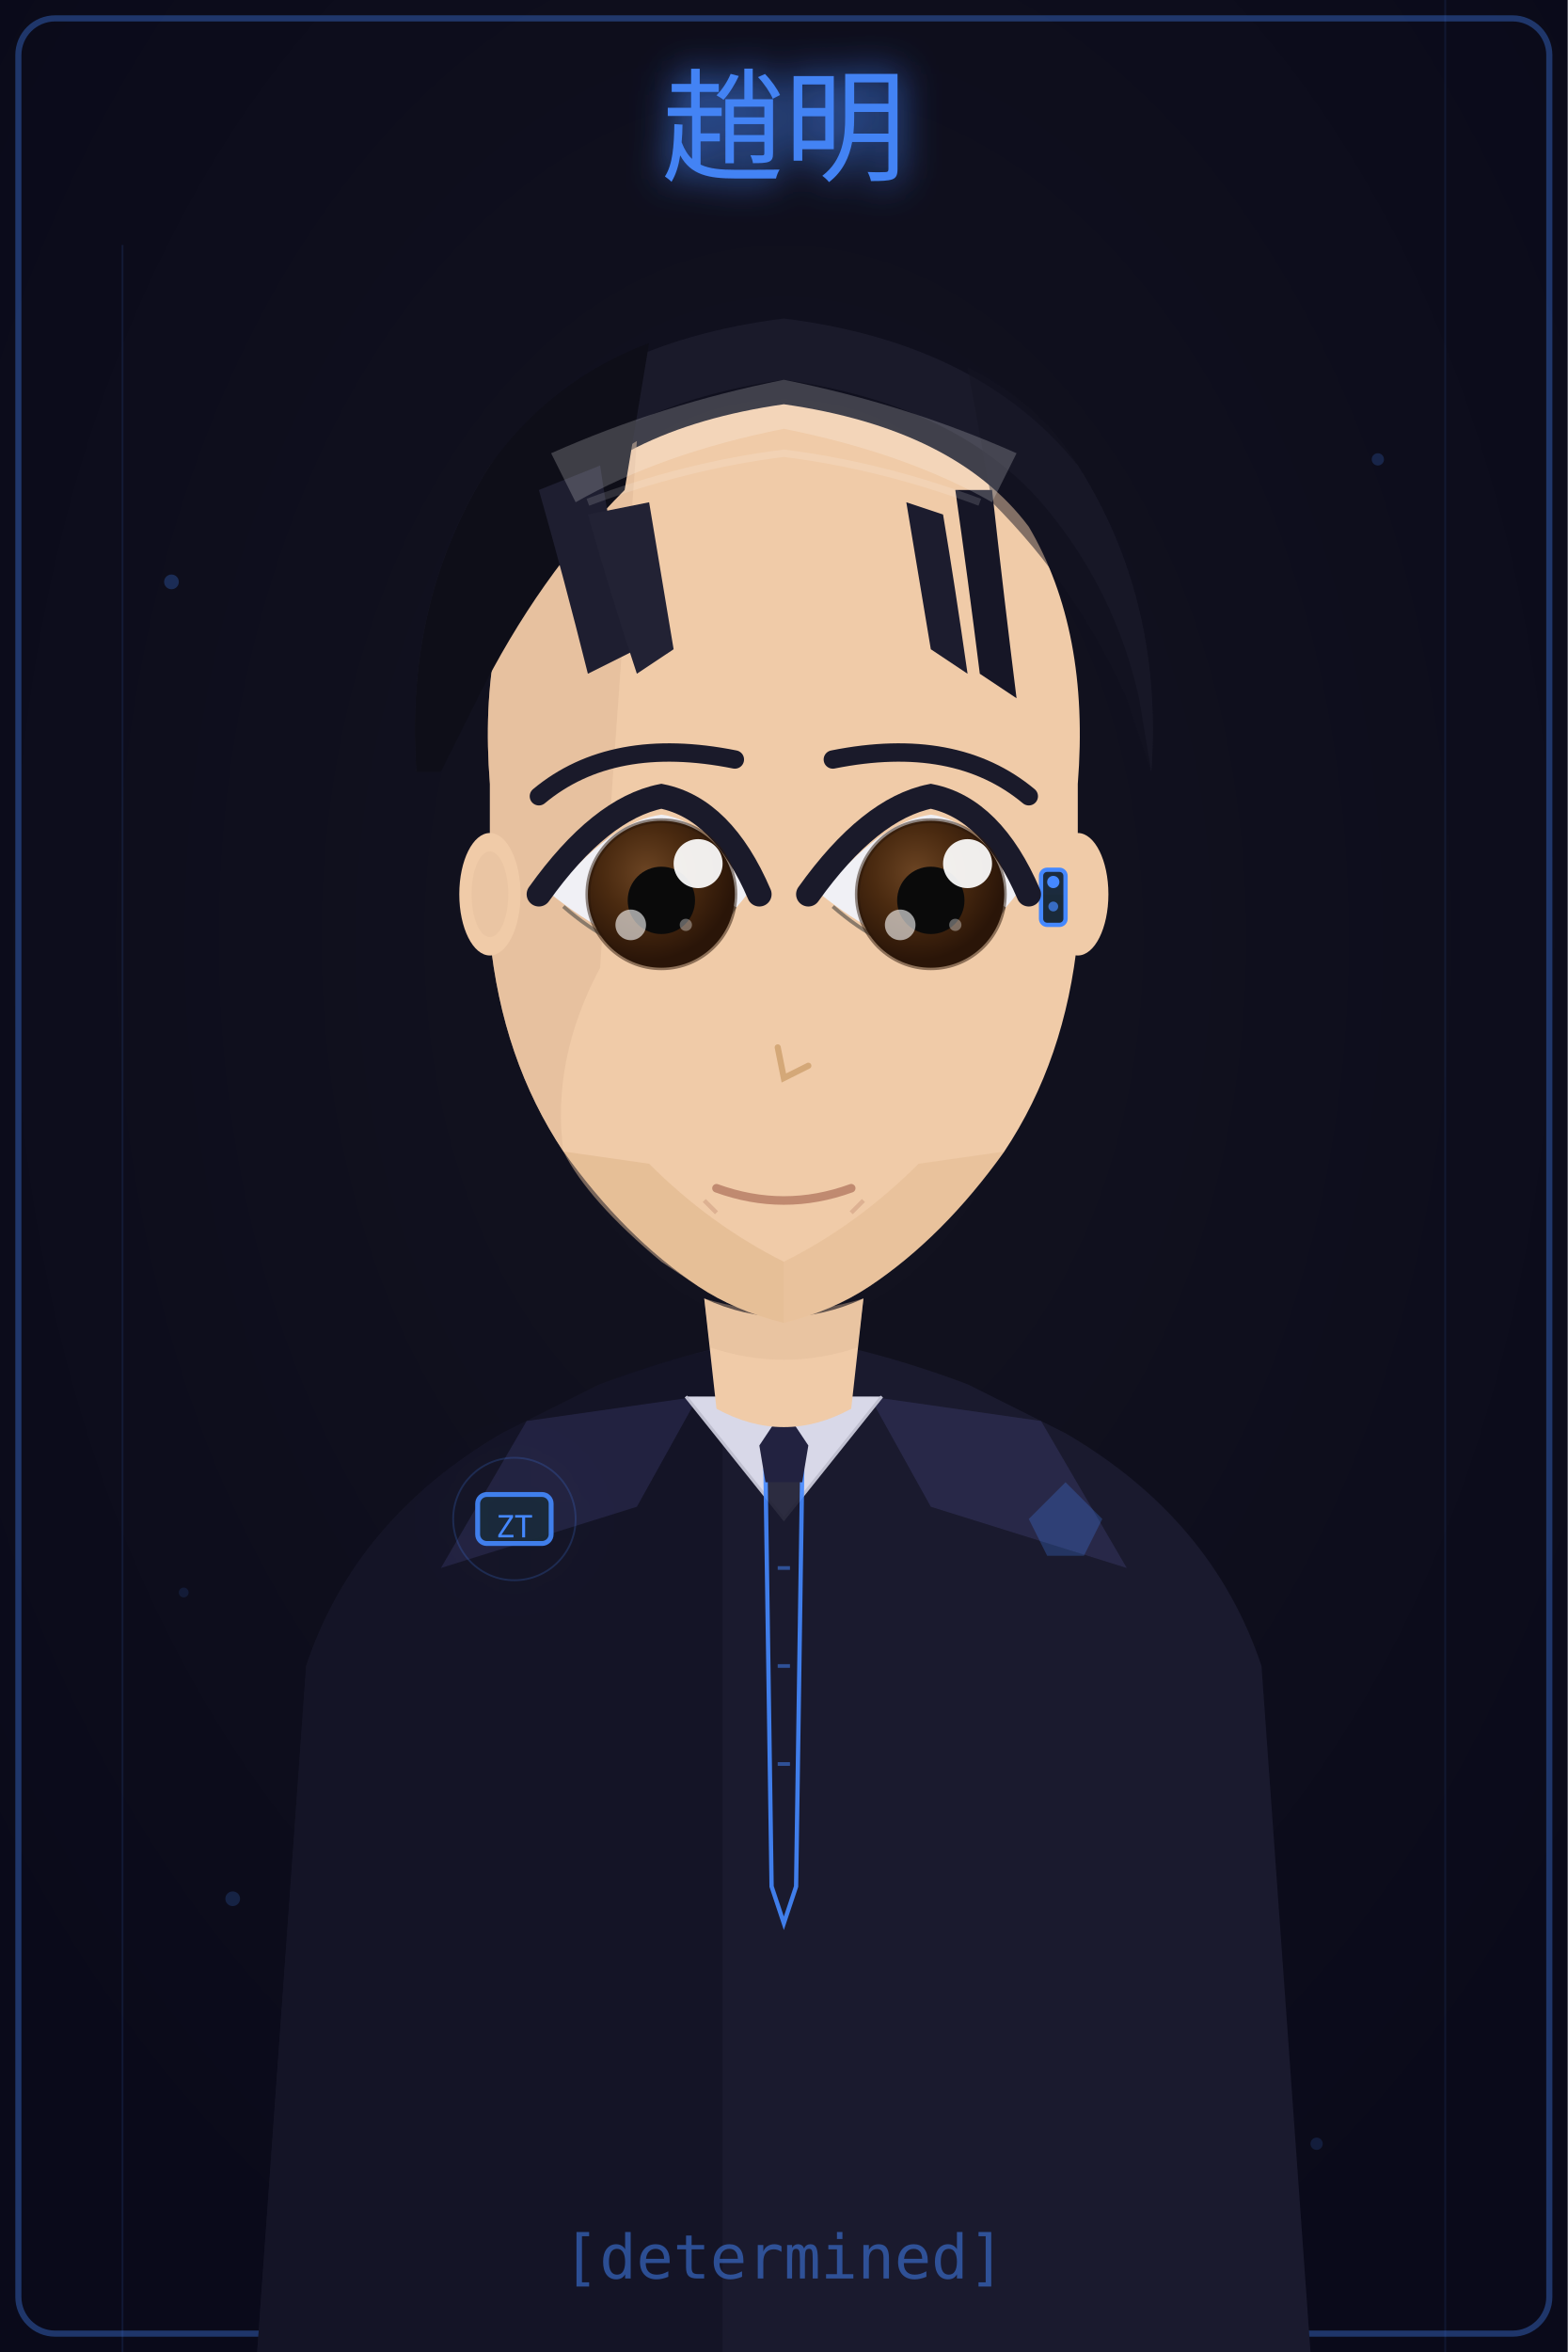
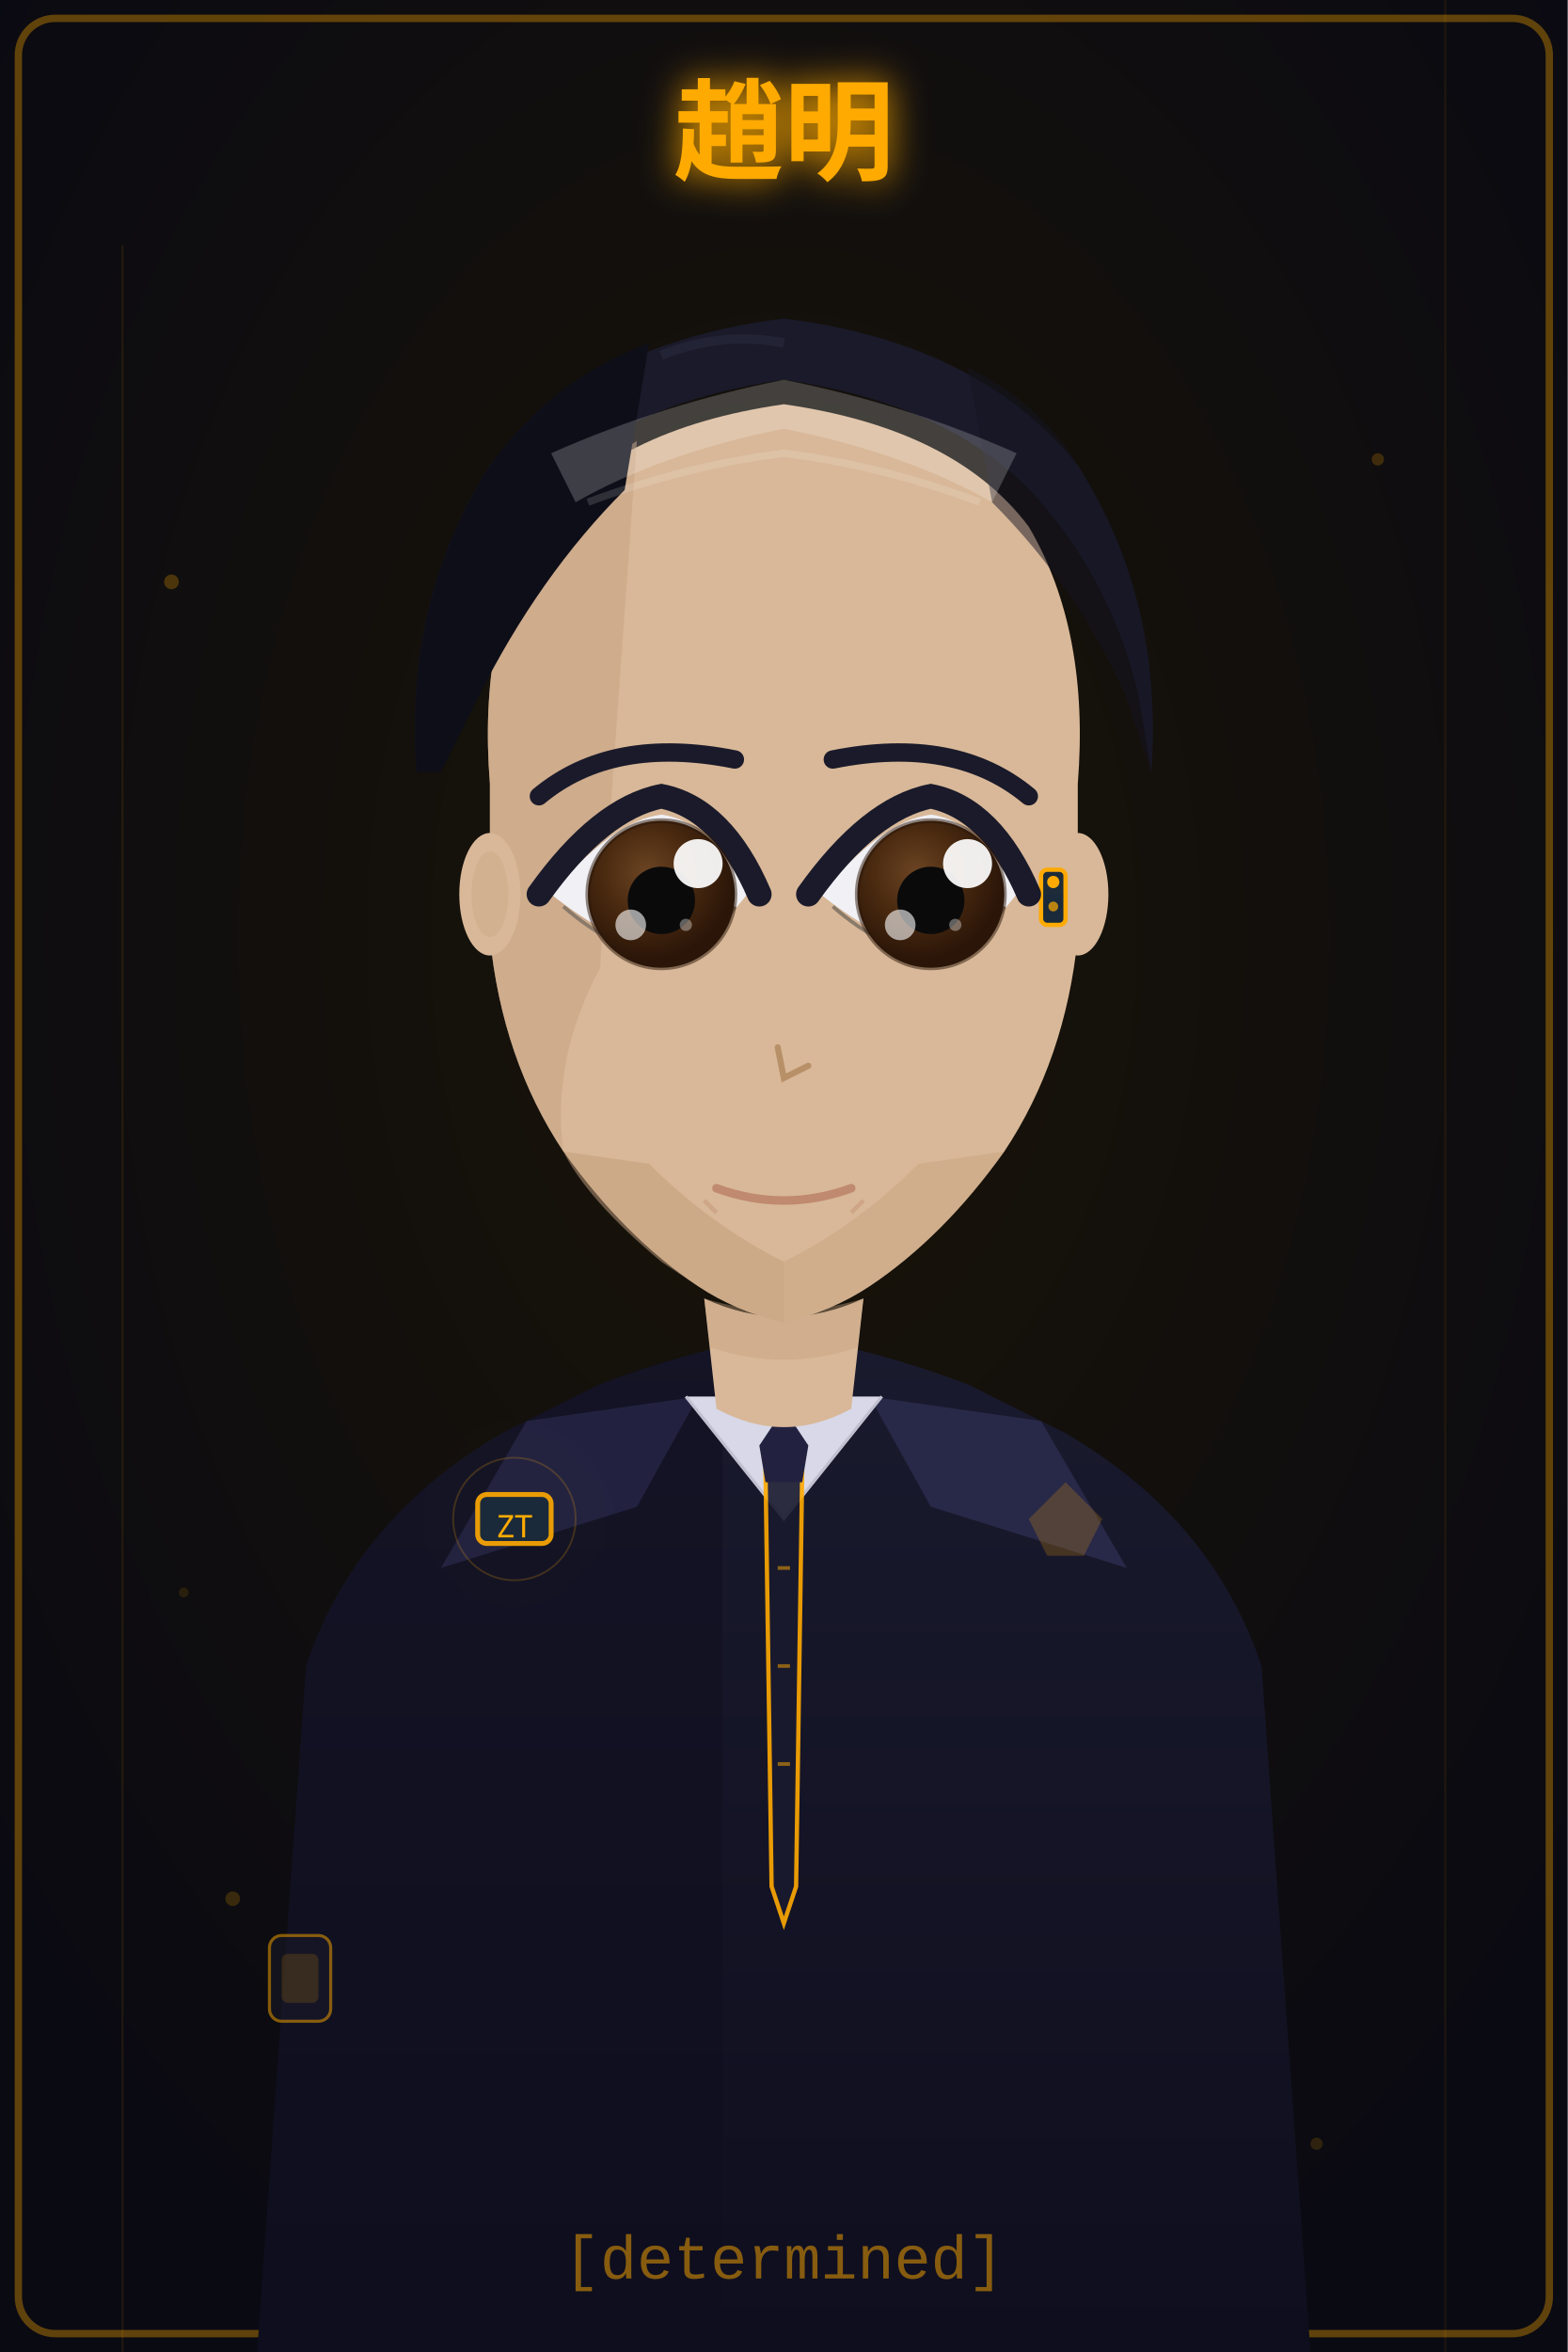
<svg xmlns="http://www.w3.org/2000/svg" width="256" height="384" viewBox="0 0 256 384">
  <defs>
    <radialGradient id="bgGrad" cx="50%" cy="40%" r="65%">
-       <stop offset="0%" stop-color="#141420" />
-       <stop offset="100%" stop-color="#0a0a1a" />
+       <stop offset="0%" stop-color="#1a1408" />
+       <stop offset="100%" stop-color="#0a0a12" />
    </radialGradient>
    <radialGradient id="irisGrad" cx="40%" cy="35%" r="60%">
      <stop offset="0%" stop-color="#6b4423" />
      <stop offset="50%" stop-color="#4a2a10" />
      <stop offset="100%" stop-color="#2a1508" />
    </radialGradient>
+     <linearGradient id="suitGrad" x1="0" y1="0" x2="0" y2="1">
+       <stop offset="0%" stop-color="#1a1a2e" />
+       <stop offset="100%" stop-color="#0e0e1e" />
+     </linearGradient>
    <filter id="glow" x="-50%" y="-50%" width="200%" height="200%">
      <feGaussianBlur stdDeviation="3" result="b" />
      <feMerge>
        <feMergeNode in="b" />
        <feMergeNode in="SourceGraphic" />
      </feMerge>
    </filter>
    <filter id="glowSoft" x="-80%" y="-80%" width="260%" height="260%">
      <feGaussianBlur stdDeviation="5" result="b" />
      <feMerge>
        <feMergeNode in="b" />
        <feMergeNode in="SourceGraphic" />
      </feMerge>
    </filter>
  </defs>
  <rect width="256" height="384" fill="url(#bgGrad)" />
-   <line x1="20" y1="40" x2="20" y2="384" stroke="#4488ff" stroke-width="0.3" opacity="0.12" />
-   <line x1="236" y1="0" x2="236" y2="384" stroke="#4488ff" stroke-width="0.3" opacity="0.1" />
-   <rect x="3" y="3" width="250" height="378" rx="6" fill="none" stroke="#4488ff" stroke-width="1" opacity="0.35" />
-   <text x="128" y="28" font-family="monospace" font-size="20" fill="#4488ff" text-anchor="middle" filter="url(#glow)" opacity="0.95">趙明</text>
-   <path d="M50,272 Q58,248 82,234 L98,226 Q114,220 128,218 Q142,220 158,226 L174,234 Q198,248 206,272 L214,384 L42,384 Z" fill="#1a1a2e" />
+   <line x1="20" y1="40" x2="20" y2="384" stroke="#ffaa00" stroke-width="0.3" opacity="0.1" />
+   <line x1="236" y1="0" x2="236" y2="384" stroke="#ffaa00" stroke-width="0.3" opacity="0.08" />
+   <rect x="3" y="3" width="250" height="378" rx="6" fill="none" stroke="#ffaa00" stroke-width="1.2" opacity="0.35" />
+   <text x="128" y="28" font-family="'Courier New', monospace" font-size="18" font-weight="bold" fill="#ffaa00" text-anchor="middle" filter="url(#glow)">趙明</text>
+   <path d="M50,272 Q58,248 82,234 L98,226 Q114,220 128,218 Q142,220 158,226 L174,234 Q198,248 206,272 L214,384 L42,384 Z" fill="url(#suitGrad)" />
  <path d="M50,272 Q58,248 82,234 L98,226 Q108,222 118,220 L118,384 L42,384 Z" fill="#0e0e1e" opacity="0.5" />
  <path d="M86,232 L72,256 L104,246 L114,228 Z" fill="#222240" />
  <path d="M170,232 L184,256 L152,246 L142,228 Z" fill="#282848" />
  <path d="M112,228 L128,248 L144,228" fill="#d8d8e8" stroke="#c0c0d0" stroke-width="0.5" />
-   <path d="M125,240 L128,236 L131,240 L130,308 L128,314 L126,308 Z" fill="#1a1a2e" stroke="#4488ff" stroke-width="0.7" opacity="0.9" />
+   <path d="M125,240 L128,236 L131,240 L130,308 L128,314 L126,308 Z" fill="#1a1a2e" stroke="#ffaa00" stroke-width="0.7" opacity="0.9" />
  <path d="M124,236 L128,230 L132,236 L131,242 L125,242 Z" fill="#222240" />
-   <line x1="127" y1="256" x2="129" y2="256" stroke="#4488ff" stroke-width="0.6" opacity="0.5" />
-   <line x1="127" y1="272" x2="129" y2="272" stroke="#4488ff" stroke-width="0.6" opacity="0.5" />
-   <line x1="127" y1="288" x2="129" y2="288" stroke="#4488ff" stroke-width="0.6" opacity="0.5" />
-   <line x1="66" y1="274" x2="66" y2="384" stroke="#4488ff" stroke-width="1" opacity="0.25" filter="url(#glow)" />
-   <line x1="190" y1="274" x2="190" y2="384" stroke="#4488ff" stroke-width="1" opacity="0.25" filter="url(#glow)" />
-   <rect x="78" y="244" width="12" height="8" rx="1.5" fill="#1a2a3a" stroke="#4488ff" stroke-width="0.8" opacity="0.9" />
-   <text x="84" y="251" font-family="monospace" font-size="5" fill="#4488ff" text-anchor="middle">ZT</text>
-   <circle cx="84" cy="248" r="10" fill="none" stroke="#4488ff" stroke-width="0.3" opacity="0.2" filter="url(#glowSoft)" />
-   <path d="M168,248 L174,242 L180,248 L177,254 L171,254 Z" fill="#4488ff" opacity="0.25" />
-   <path d="M115,212 Q128,218 141,212 L139,230 Q128,236 117,230 Z" fill="#f0cba8" />
-   <path d="M115,212 Q128,216 141,212 L140,220 Q128,224 116,220 Z" fill="#deb896" opacity="0.4" />
-   <path d="M80,128 Q78,103 88,86 Q100,70 128,66 Q156,70 168,86 Q178,103 176,128 L176,153 Q174,173 164,188 Q154,202 142,210 Q136,214 128,216 Q120,214 114,210 Q102,202 92,188 Q82,173 80,153 Z" fill="#f0cba8" />
-   <path d="M80,128 Q78,103 88,86 Q94,78 104,72 L100,128 L98,158 Q90,173 92,188 Q96,196 108,206 L114,210 Q102,202 92,188 Q82,173 80,153 Z" fill="#deb896" opacity="0.5" />
-   <path d="M92,188 Q102,202 114,210 Q120,214 128,216 L128,206 Q116,200 106,190 Z" fill="#d4a878" opacity="0.35" />
-   <path d="M164,188 Q154,202 142,210 Q136,214 128,216 L128,206 Q140,200 150,190 Z" fill="#d4a878" opacity="0.25" />
-   <ellipse cx="80" cy="146" rx="5" ry="10" fill="#f0cba8" />
-   <ellipse cx="80" cy="146" rx="3" ry="7" fill="#deb896" opacity="0.3" />
-   <ellipse cx="176" cy="146" rx="5" ry="10" fill="#f0cba8" />
-   <rect x="170" y="142" width="4" height="9" rx="1" fill="#1a2a3a" stroke="#4488ff" stroke-width="0.7" />
-   <circle cx="172" cy="144" r="1" fill="#4488ff" filter="url(#glow)" />
-   <circle cx="172" cy="148" r="0.8" fill="#4488ff" opacity="0.7" />
+   <line x1="127" y1="256" x2="129" y2="256" stroke="#ffaa00" stroke-width="0.6" opacity="0.5" />
+   <line x1="127" y1="272" x2="129" y2="272" stroke="#ffaa00" stroke-width="0.6" opacity="0.5" />
+   <line x1="127" y1="288" x2="129" y2="288" stroke="#ffaa00" stroke-width="0.6" opacity="0.5" />
+   <line x1="66" y1="274" x2="66" y2="384" stroke="#ffaa00" stroke-width="1" opacity="0.25" filter="url(#glow)" />
+   <line x1="190" y1="274" x2="190" y2="384" stroke="#ffaa00" stroke-width="1" opacity="0.25" filter="url(#glow)" />
+   <rect x="78" y="244" width="12" height="8" rx="1.5" fill="#1a2a3a" stroke="#ffaa00" stroke-width="0.8" opacity="0.9" />
+   <text x="84" y="251" font-family="monospace" font-size="5" fill="#ffaa00" text-anchor="middle">ZT</text>
+   <circle cx="84" cy="248" r="10" fill="none" stroke="#ffaa00" stroke-width="0.3" opacity="0.2" filter="url(#glowSoft)" />
+   <path d="M168,248 L174,242 L180,248 L177,254 L171,254 Z" fill="#ffaa00" opacity="0.2" />
+   <rect x="44" y="316" width="10" height="14" rx="2" fill="#1a1a2a" stroke="#ffaa00" stroke-width="0.5" opacity="0.5" />
+   <rect x="46" y="319" width="6" height="8" rx="1" fill="#ffaa00" opacity="0.15" />
+   <path d="M115,212 Q128,218 141,212 L139,230 Q128,236 117,230 Z" fill="#d8b898" />
+   <path d="M115,212 Q128,216 141,212 L140,220 Q128,224 116,220 Z" fill="#c4a080" opacity="0.4" />
+   <path d="M80,128 Q78,103 88,86 Q100,70 128,66 Q156,70 168,86 Q178,103 176,128 L176,153 Q174,173 164,188 Q154,202 142,210 Q136,214 128,216 Q120,214 114,210 Q102,202 92,188 Q82,173 80,153 Z" fill="#d8b898" />
+   <path d="M80,128 Q78,103 88,86 Q94,78 104,72 L100,128 L98,158 Q90,173 92,188 Q96,196 108,206 L114,210 Q102,202 92,188 Q82,173 80,153 Z" fill="#c4a080" opacity="0.5" />
+   <path d="M92,188 Q102,202 114,210 Q120,214 128,216 L128,206 Q116,200 106,190 Z" fill="#b89068" opacity="0.35" />
+   <path d="M164,188 Q154,202 142,210 Q136,214 128,216 L128,206 Q140,200 150,190 Z" fill="#b89068" opacity="0.25" />
+   <ellipse cx="80" cy="146" rx="5" ry="10" fill="#d8b898" />
+   <ellipse cx="80" cy="146" rx="3" ry="7" fill="#c4a080" opacity="0.3" />
+   <ellipse cx="176" cy="146" rx="5" ry="10" fill="#d8b898" />
+   <rect x="170" y="142" width="4" height="9" rx="1" fill="#1a2a3a" stroke="#ffaa00" stroke-width="0.7" />
+   <circle cx="172" cy="144" r="1" fill="#ffaa00" filter="url(#glow)" />
+   <circle cx="172" cy="148" r="0.8" fill="#ffaa00" opacity="0.7" />
  <path d="M68,126 Q66,98 80,76 Q96,56 128,52 Q160,56 176,76 Q190,98 188,126 L186,114 Q182,96 170,82 Q156,66 128,62 Q100,66 86,82 Q74,96 70,114 Z" fill="#1a1a2a" />
  <path d="M68,126 Q66,98 80,76 Q90,62 106,56 L102,80 Q88,94 78,114 L72,126 Z" fill="#0e0e18" />
  <path d="M188,126 Q190,98 176,76 Q170,66 158,60 L162,82 Q176,96 184,114 Z" fill="#141422" opacity="0.5" />
-   <path d="M88,80 Q92,94 96,110 L104,106 Q100,90 98,76 Z" fill="#1e1e30" />
-   <path d="M96,84 Q100,98 104,110 L110,106 Q108,94 106,82 Z" fill="#222234" />
-   <path d="M148,82 Q150,94 152,106 L158,110 Q156,96 154,84 Z" fill="#1c1c2e" />
-   <path d="M156,80 Q158,94 160,110 L166,114 Q164,98 162,80 Z" fill="#161626" />
+   <path d="M108,58 Q118,54 128,56" fill="none" stroke="#2a2a3e" stroke-width="1.5" opacity="0.6" />
  <path d="M90,74 Q108,66 128,62 Q148,66 166,74 L162,82 Q148,74 128,70 Q108,74 94,82 Z" fill="#ffffff" opacity="0.2" />
  <path d="M96,82 Q112,76 128,74 Q144,76 160,82" fill="none" stroke="#ffffff" stroke-width="1.2" opacity="0.14" />
  <path d="M90,146 Q100,134 108,133 Q116,134 122,146 Q116,154 108,155 Q100,154 90,146 Z" fill="#f0f0f5" />
  <path d="M88,146 Q98,132 108,130 Q118,132 124,146" fill="none" stroke="#1a1a2a" stroke-width="4" stroke-linecap="round" />
  <path d="M92,148 Q100,155 108,156 Q116,155 120,148" fill="none" stroke="#8a7a6a" stroke-width="0.6" />
  <circle cx="108" cy="146" r="12" fill="url(#irisGrad)" />
  <circle cx="108" cy="146" r="12" fill="none" stroke="#2a1508" stroke-width="0.8" opacity="0.5" />
  <circle cx="108" cy="147" r="5.5" fill="#0a0a0a" />
  <circle cx="114" cy="141" r="4" fill="#ffffff" opacity="0.92" />
  <circle cx="103" cy="151" r="2.5" fill="#ffffff" opacity="0.6" />
  <circle cx="112" cy="151" r="1" fill="#ffffff" opacity="0.35" />
  <path d="M134,146 Q144,134 152,133 Q160,134 166,146 Q160,154 152,155 Q144,154 134,146 Z" fill="#f0f0f5" />
  <path d="M132,146 Q142,132 152,130 Q162,132 168,146" fill="none" stroke="#1a1a2a" stroke-width="4" stroke-linecap="round" />
  <path d="M136,148 Q144,155 152,156 Q160,155 164,148" fill="none" stroke="#8a7a6a" stroke-width="0.6" />
  <circle cx="152" cy="146" r="12" fill="url(#irisGrad)" />
  <circle cx="152" cy="146" r="12" fill="none" stroke="#2a1508" stroke-width="0.8" opacity="0.5" />
  <circle cx="152" cy="147" r="5.5" fill="#0a0a0a" />
  <circle cx="158" cy="141" r="4" fill="#ffffff" opacity="0.92" />
  <circle cx="147" cy="151" r="2.5" fill="#ffffff" opacity="0.6" />
  <circle cx="156" cy="151" r="1" fill="#ffffff" opacity="0.35" />
  <path d="M88,130 Q100,120 120,124" fill="none" stroke="#1a1a2a" stroke-width="3" stroke-linecap="round" />
  <path d="M136,124 Q156,120 168,130" fill="none" stroke="#1a1a2a" stroke-width="3" stroke-linecap="round" />
-   <path d="M127,171 L128,176 L132,174" fill="none" stroke="#d4a878" stroke-width="1" stroke-linecap="round" />
+   <path d="M127,171 L128,176 L132,174" fill="none" stroke="#b89068" stroke-width="1" stroke-linecap="round" />
  <path d="M117,194 Q128,198 139,194" fill="none" stroke="#c08a70" stroke-width="1.4" stroke-linecap="round" />
  <path d="M115,196 L117,198" fill="none" stroke="#c08a70" stroke-width="0.7" opacity="0.4" />
  <path d="M141,196 L139,198" fill="none" stroke="#c08a70" stroke-width="0.7" opacity="0.4" />
-   <circle cx="28" cy="95" r="1.2" fill="#4488ff" opacity="0.25" />
-   <circle cx="225" cy="75" r="1" fill="#4488ff" opacity="0.2" />
-   <circle cx="38" cy="310" r="1.2" fill="#4488ff" opacity="0.18" />
-   <circle cx="215" cy="350" r="1" fill="#4488ff" opacity="0.15" />
-   <circle cx="30" cy="260" r="0.8" fill="#4488ff" opacity="0.12" />
-   <text x="128" y="372" font-family="monospace" font-size="10" fill="#4488ff" text-anchor="middle" opacity="0.5">[determined]</text>
+   <circle cx="28" cy="95" r="1.2" fill="#ffaa00" opacity="0.25" />
+   <circle cx="225" cy="75" r="1" fill="#ffaa00" opacity="0.2" />
+   <circle cx="38" cy="310" r="1.2" fill="#ffaa00" opacity="0.18" />
+   <circle cx="215" cy="350" r="1" fill="#ffaa00" opacity="0.15" />
+   <circle cx="30" cy="260" r="0.8" fill="#ffaa00" opacity="0.12" />
+   <text x="128" y="372" font-family="'Courier New', monospace" font-size="10" fill="#ffaa00" text-anchor="middle" opacity="0.5">[determined]</text>
</svg>
